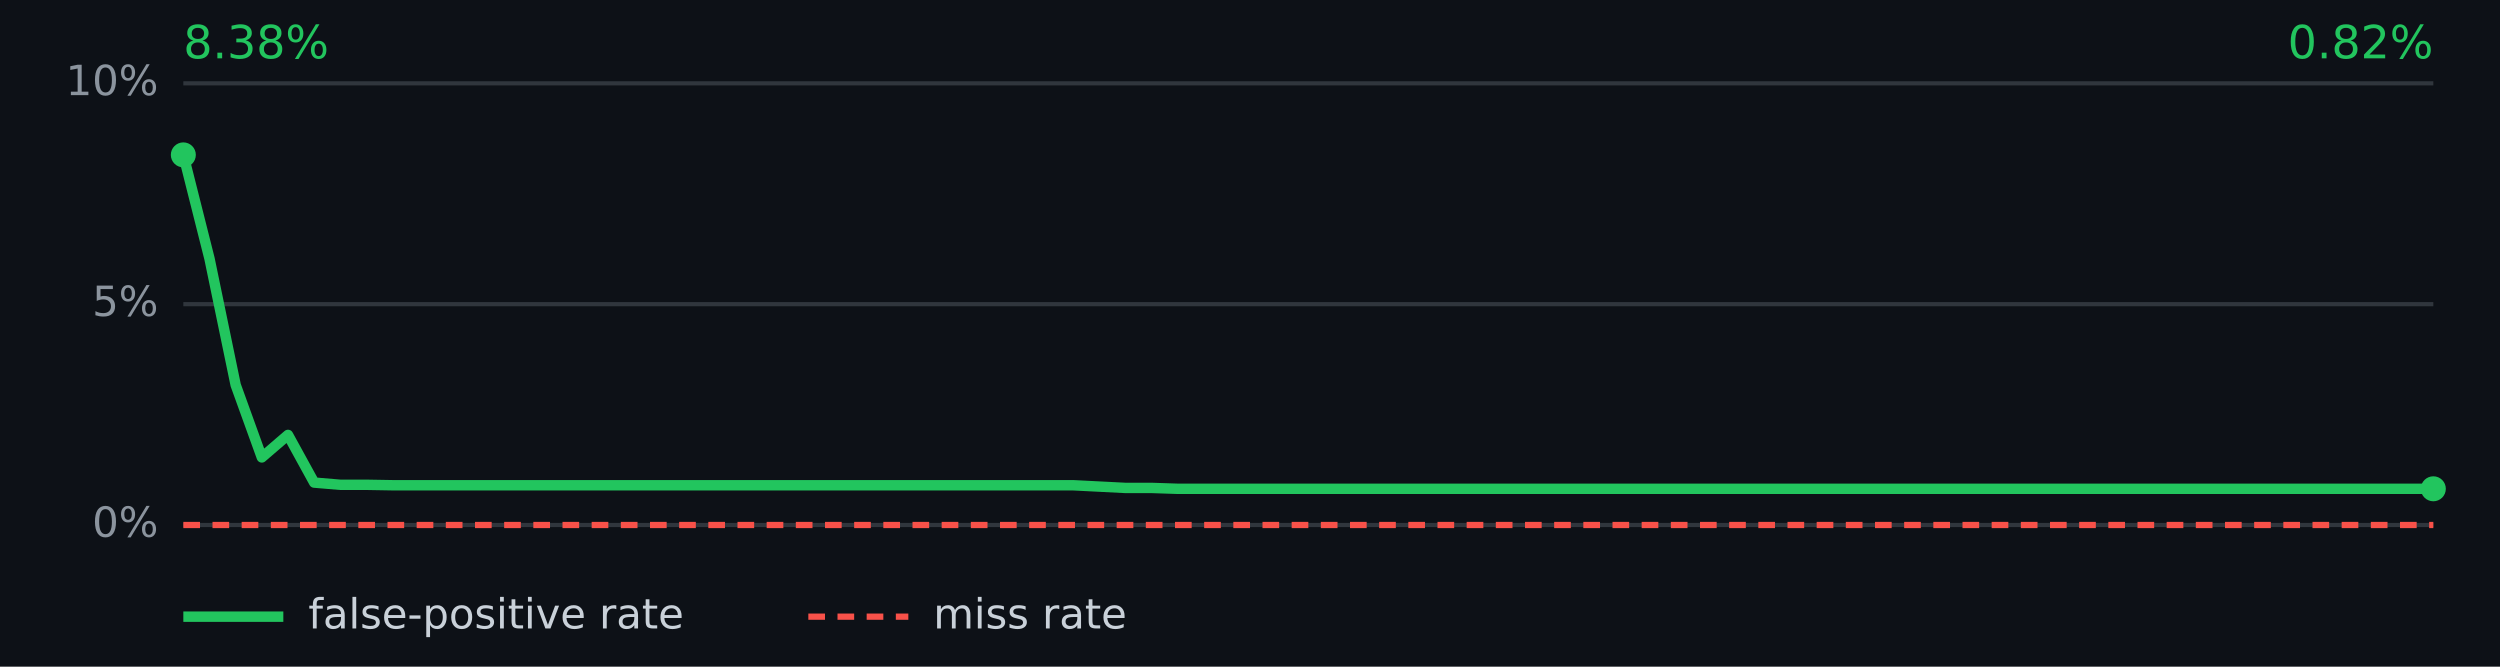
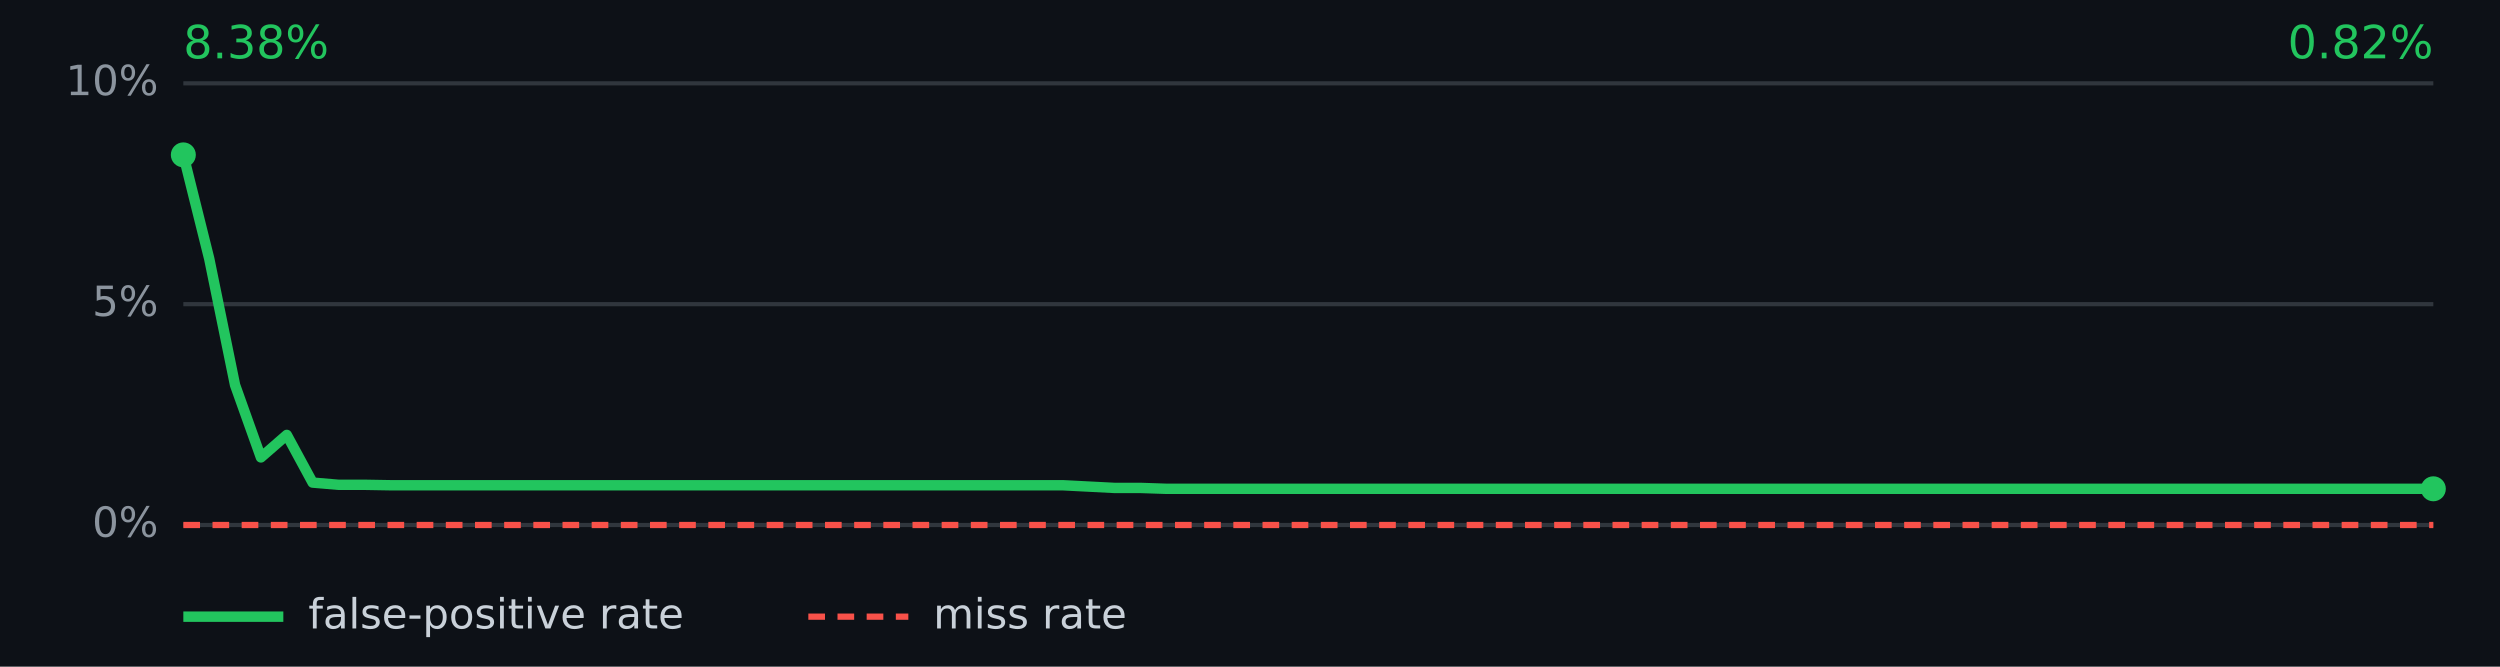
<svg xmlns="http://www.w3.org/2000/svg" width="600" height="160" role="img" aria-label="false-positive rate trend: 8.38% to 0.82%">
  <rect width="100%" height="160" fill="#0d1117" />
  <line x1="44" y1="20.00" x2="584" y2="20.00" stroke="#30363d" stroke-width="1" />
  <text x="38" y="20.00" font-family="Verdana,Geneva,DejaVu Sans,sans-serif" font-size="10" fill="#8b949e" text-anchor="end" dominant-baseline="middle">10%</text>
  <line x1="44" y1="73.00" x2="584" y2="73.00" stroke="#30363d" stroke-width="1" />
  <text x="38" y="73.00" font-family="Verdana,Geneva,DejaVu Sans,sans-serif" font-size="10" fill="#8b949e" text-anchor="end" dominant-baseline="middle">5%</text>
  <line x1="44" y1="126.00" x2="584" y2="126.00" stroke="#30363d" stroke-width="1" />
  <text x="38" y="126.00" font-family="Verdana,Geneva,DejaVu Sans,sans-serif" font-size="10" fill="#8b949e" text-anchor="end" dominant-baseline="middle">0%</text>
-   <polyline points="44.00,126.00 50.92,126.00 57.85,126.00 64.77,126.00 71.69,126.00 78.62,126.00 85.54,126.00 92.46,126.00 99.38,126.00 106.31,126.00 113.23,126.00 120.15,126.00 127.08,126.00 134.00,126.00 140.92,126.00 147.85,126.00 154.77,126.00 161.69,126.00 168.62,126.00 175.54,126.00 182.46,126.00 189.38,126.00 196.31,126.00 203.23,126.00 210.15,126.00 217.08,126.00 224.00,126.00 230.92,126.00 237.85,126.00 244.77,126.00 251.69,126.00 258.62,126.00 265.54,126.00 272.46,126.00 279.38,126.00 286.31,126.00 293.23,126.00 300.15,126.00 307.08,126.00 314.00,126.00 320.92,126.00 327.85,126.00 334.77,126.00 341.69,126.00 348.62,126.00 355.54,126.00 362.46,126.00 369.38,126.00 376.31,126.00 383.23,126.00 390.15,126.00 397.08,126.00 404.00,126.00 410.92,126.00 417.85,126.00 424.77,126.00 431.69,126.00 438.62,126.00 445.54,126.00 452.46,126.00 459.38,126.00 466.31,126.00 473.23,126.00 480.15,126.00 487.08,126.00 494.00,126.00 500.92,126.00 507.85,126.00 514.77,126.00 521.69,126.00 528.62,126.00 535.54,126.00 542.46,126.00 549.38,126.00 556.31,126.00 563.23,126.00 570.15,126.00 577.08,126.00 584.00,126.00" fill="none" stroke="#f85149" stroke-width="1.5" stroke-dasharray="4,3" />
-   <polyline points="44.00,37.17 50.28,62.08 56.56,92.40 62.84,109.78 69.12,104.38 75.40,115.82 81.67,116.35 87.95,116.35 94.23,116.46 100.51,116.46 106.79,116.46 113.07,116.46 119.35,116.46 125.63,116.46 131.91,116.46 138.19,116.46 144.47,116.46 150.74,116.46 157.02,116.46 163.30,116.46 169.58,116.46 175.86,116.46 182.14,116.46 188.42,116.46 194.70,116.46 200.98,116.46 207.26,116.46 213.53,116.46 219.81,116.46 226.09,116.46 232.37,116.46 238.65,116.46 244.93,116.46 251.21,116.46 257.49,116.46 263.77,116.78 270.05,117.10 276.33,117.10 282.60,117.31 288.88,117.31 295.16,117.31 301.44,117.31 307.72,117.31 314.00,117.31 320.28,117.31 326.56,117.31 332.84,117.31 339.12,117.31 345.40,117.31 351.67,117.31 357.95,117.31 364.23,117.31 370.51,117.31 376.79,117.31 383.07,117.31 389.35,117.31 395.63,117.31 401.91,117.31 408.19,117.31 414.47,117.31 420.74,117.31 427.02,117.31 433.30,117.31 439.58,117.31 445.86,117.31 452.14,117.31 458.42,117.31 464.70,117.31 470.98,117.31 477.26,117.31 483.53,117.31 489.81,117.31 496.09,117.31 502.37,117.31 508.65,117.31 514.93,117.31 521.21,117.31 527.49,117.31 533.77,117.31 540.05,117.31 546.33,117.31 552.60,117.31 558.88,117.31 565.16,117.31 571.44,117.31 577.72,117.31 584.00,117.31" fill="none" stroke="#22c55e" stroke-width="2.5" stroke-linejoin="round" />
+   <polyline points="44.00,126.00 50.84,126.00 57.67,126.00 64.51,126.00 71.34,126.00 78.18,126.00 85.01,126.00 91.85,126.00 98.68,126.00 105.52,126.00 112.35,126.00 119.19,126.00 126.03,126.00 132.86,126.00 139.70,126.00 146.53,126.00 153.37,126.00 160.20,126.00 167.04,126.00 173.87,126.00 180.71,126.00 187.54,126.00 194.38,126.00 201.22,126.00 208.05,126.00 214.89,126.00 221.72,126.00 228.56,126.00 235.39,126.00 242.23,126.00 249.06,126.00 255.90,126.00 262.73,126.00 269.57,126.00 276.41,126.00 283.24,126.00 290.08,126.00 296.91,126.00 303.75,126.00 310.58,126.00 317.42,126.00 324.25,126.00 331.09,126.00 337.92,126.00 344.76,126.00 351.59,126.00 358.43,126.00 365.27,126.00 372.10,126.00 378.94,126.00 385.77,126.00 392.61,126.00 399.44,126.00 406.28,126.00 413.11,126.00 419.95,126.00 426.78,126.00 433.62,126.00 440.46,126.00 447.29,126.00 454.13,126.00 460.96,126.00 467.80,126.00 474.63,126.00 481.47,126.00 488.30,126.00 495.14,126.00 501.97,126.00 508.81,126.00 515.65,126.00 522.48,126.00 529.32,126.00 536.15,126.00 542.99,126.00 549.82,126.00 556.66,126.00 563.49,126.00 570.33,126.00 577.16,126.00 584.00,126.00" fill="none" stroke="#f85149" stroke-width="1.5" stroke-dasharray="4,3" />
+   <polyline points="44.00,37.17 50.21,62.08 56.41,92.40 62.62,109.78 68.83,104.38 75.03,115.82 81.24,116.35 87.45,116.35 93.66,116.46 99.86,116.46 106.07,116.46 112.28,116.46 118.48,116.46 124.69,116.46 130.90,116.46 137.10,116.46 143.31,116.46 149.52,116.46 155.72,116.46 161.93,116.46 168.14,116.46 174.34,116.46 180.55,116.46 186.76,116.46 192.97,116.46 199.17,116.46 205.38,116.46 211.59,116.46 217.79,116.46 224.00,116.46 230.21,116.46 236.41,116.46 242.62,116.46 248.83,116.46 255.03,116.46 261.24,116.78 267.45,117.10 273.66,117.10 279.86,117.31 286.07,117.31 292.28,117.31 298.48,117.31 304.69,117.31 310.90,117.31 317.10,117.31 323.31,117.31 329.52,117.31 335.72,117.31 341.93,117.31 348.14,117.31 354.34,117.31 360.55,117.31 366.76,117.31 372.97,117.31 379.17,117.31 385.38,117.31 391.59,117.31 397.79,117.31 404.00,117.31 410.21,117.31 416.41,117.31 422.62,117.31 428.83,117.31 435.03,117.31 441.24,117.31 447.45,117.31 453.66,117.31 459.86,117.31 466.07,117.31 472.28,117.31 478.48,117.31 484.69,117.31 490.90,117.31 497.10,117.31 503.31,117.31 509.52,117.31 515.72,117.31 521.93,117.31 528.14,117.31 534.34,117.31 540.55,117.31 546.76,117.31 552.97,117.31 559.17,117.31 565.38,117.31 571.59,117.31 577.79,117.31 584.00,117.31" fill="none" stroke="#22c55e" stroke-width="2.5" stroke-linejoin="round" />
  <circle cx="44.00" cy="37.17" r="3" fill="#22c55e" />
  <circle cx="584.00" cy="117.31" r="3" fill="#22c55e" />
  <text x="44.00" y="14" font-family="Verdana,Geneva,DejaVu Sans,sans-serif" font-size="11" fill="#22c55e" text-anchor="start">8.38%</text>
  <text x="584.00" y="14" font-family="Verdana,Geneva,DejaVu Sans,sans-serif" font-size="11" fill="#22c55e" text-anchor="end">0.82%</text>
  <line x1="44" y1="148" x2="68" y2="148" stroke="#22c55e" stroke-width="2.5" />
  <text x="74" y="148" font-family="Verdana,Geneva,DejaVu Sans,sans-serif" font-size="10" fill="#c9d1d9" dominant-baseline="middle">false-positive rate</text>
  <line x1="194" y1="148" x2="218" y2="148" stroke="#f85149" stroke-width="1.5" stroke-dasharray="4,3" />
  <text x="224" y="148" font-family="Verdana,Geneva,DejaVu Sans,sans-serif" font-size="10" fill="#c9d1d9" dominant-baseline="middle">miss rate</text>
</svg>
